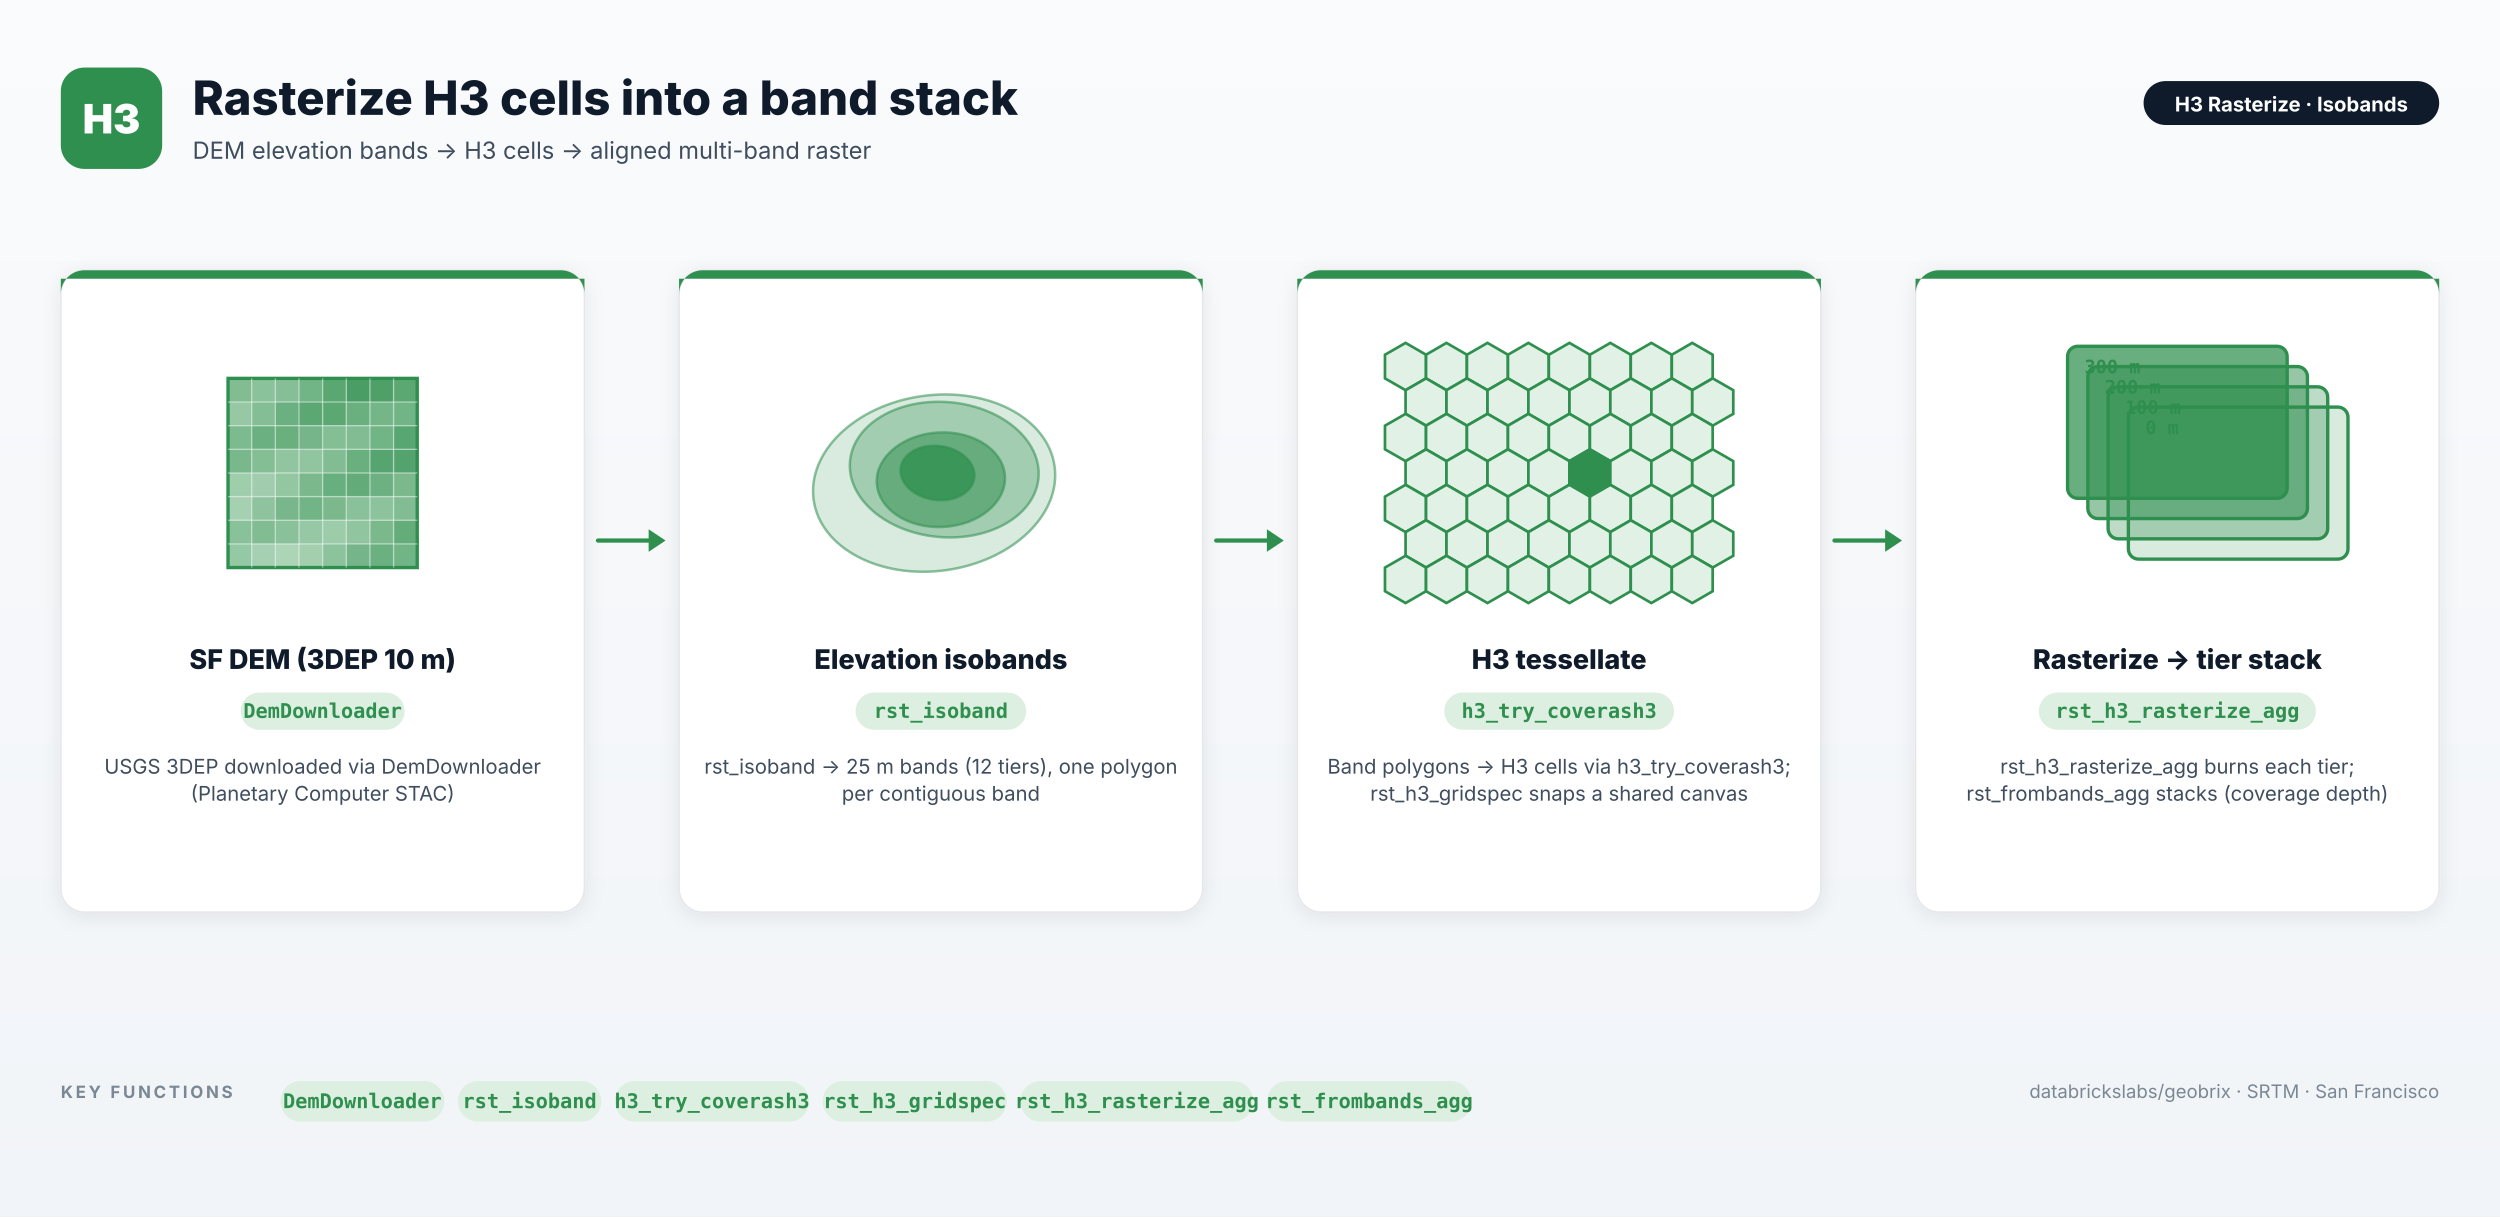
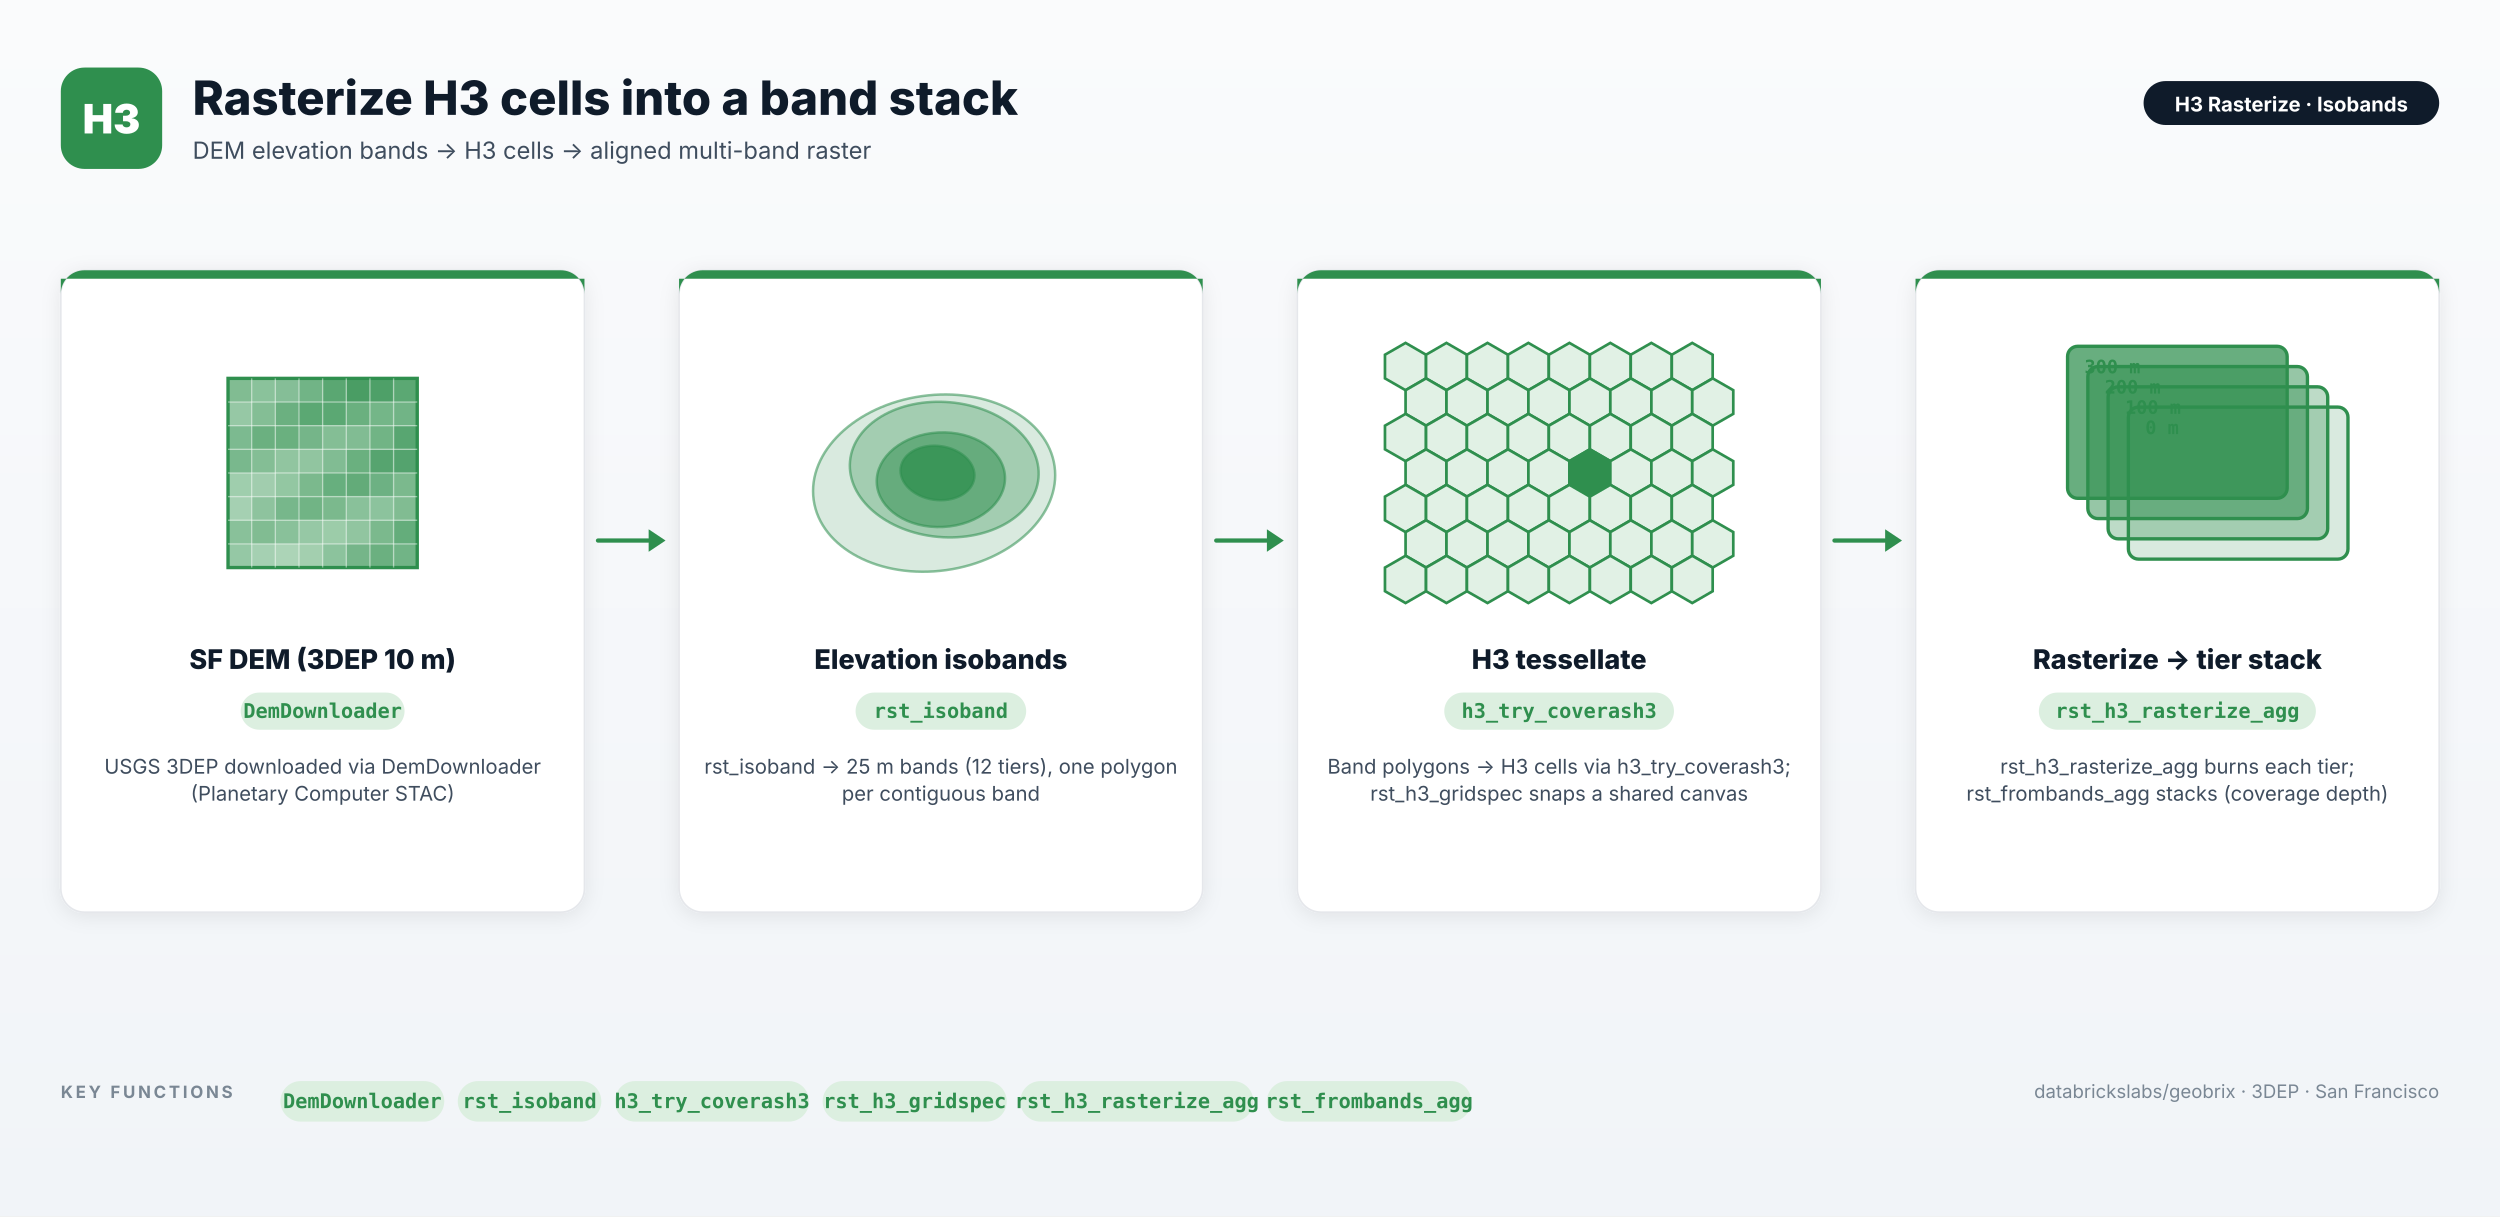
<svg xmlns="http://www.w3.org/2000/svg" viewBox="0 0 1480 720" width="1480" height="720" style="font-family: Inter, -apple-system, system-ui, sans-serif;">
  <defs>
    <filter id="card-shadow" x="-5%" y="-5%" width="110%" height="115%">
      <feDropShadow dx="0" dy="2" stdDeviation="6" flood-color="#0F1B2A" flood-opacity="0.08" />
    </filter>
    <linearGradient id="bg" x1="0" y1="0" x2="0" y2="1">
      <stop offset="0" stop-color="#FAFBFC" />
      <stop offset="1" stop-color="#F1F4F8" />
    </linearGradient>
  </defs>
  <rect x="0" y="0" width="1480" height="720" fill="url(#bg)" />
  <rect x="36" y="40" rx="14" ry="14" width="60" height="60" fill="#2F8F4E" />
  <text x="66.0" y="79.0" text-anchor="middle" font-family="Inter, -apple-system, system-ui, sans-serif" font-size="24" font-weight="900" fill="#FFFFFF">H3</text>
  <text x="114" y="68" font-family="Inter, -apple-system, system-ui, sans-serif" font-size="28" font-weight="800" fill="#0F1B2A" text-anchor="start">Rasterize H3 cells into a band stack</text>
  <text x="114" y="94" font-family="Inter, -apple-system, system-ui, sans-serif" font-size="14" font-weight="400" fill="#3F4D5E" text-anchor="start">DEM elevation bands → H3 cells → aligned multi-band raster</text>
  <rect x="1269" y="48" rx="13" ry="13" width="175" height="26" fill="#0F1B2A" />
  <text x="1356.5" y="66" text-anchor="middle" font-family="Inter, -apple-system, system-ui, sans-serif" font-size="12" font-weight="700" fill="#FFFFFF">H3 Rasterize · Isobands</text>
  <rect x="36" y="160" rx="14" ry="14" width="310" height="380" fill="#FFFFFF" stroke="#E5E7EB" stroke-width="1" filter="url(#card-shadow)" />
  <path d="M 36 174 A 14 14 0 0 1 50 160 H 332 A 14 14 0 0 1 346 174 V 165 H 36 Z" fill="#2F8F4E" />
  <rect x="135.0" y="224.0" width="112" height="112" fill="#DCEFE0" stroke="#2F8F4E" stroke-width="2" />
  <rect x="135.0" y="224.0" width="14" height="14" fill="#2F8F4E" fill-opacity="0.53" />
  <rect x="149.0" y="224.0" width="14" height="14" fill="#2F8F4E" fill-opacity="0.47" />
  <rect x="163.0" y="224.0" width="14" height="14" fill="#2F8F4E" fill-opacity="0.50" />
  <rect x="177.0" y="224.0" width="14" height="14" fill="#2F8F4E" fill-opacity="0.61" />
  <rect x="191.0" y="224.0" width="14" height="14" fill="#2F8F4E" fill-opacity="0.75" />
  <rect x="205.0" y="224.0" width="14" height="14" fill="#2F8F4E" fill-opacity="0.84" />
  <rect x="219.0" y="224.0" width="14" height="14" fill="#2F8F4E" fill-opacity="0.82" />
  <rect x="233.0" y="224.0" width="14" height="14" fill="#2F8F4E" fill-opacity="0.74" />
  <rect x="135.0" y="238.0" width="14" height="14" fill="#2F8F4E" fill-opacity="0.40" />
  <rect x="149.0" y="238.0" width="14" height="14" fill="#2F8F4E" fill-opacity="0.51" />
  <rect x="163.0" y="238.0" width="14" height="14" fill="#2F8F4E" fill-opacity="0.65" />
  <rect x="177.0" y="238.0" width="14" height="14" fill="#2F8F4E" fill-opacity="0.74" />
  <rect x="191.0" y="238.0" width="14" height="14" fill="#2F8F4E" fill-opacity="0.74" />
  <rect x="205.0" y="238.0" width="14" height="14" fill="#2F8F4E" fill-opacity="0.66" />
  <rect x="219.0" y="238.0" width="14" height="14" fill="#2F8F4E" fill-opacity="0.60" />
  <rect x="233.0" y="238.0" width="14" height="14" fill="#2F8F4E" fill-opacity="0.61" />
  <rect x="135.0" y="252.0" width="14" height="14" fill="#2F8F4E" fill-opacity="0.55" />
  <rect x="149.0" y="252.0" width="14" height="14" fill="#2F8F4E" fill-opacity="0.65" />
  <rect x="163.0" y="252.0" width="14" height="14" fill="#2F8F4E" fill-opacity="0.66" />
  <rect x="177.0" y="252.0" width="14" height="14" fill="#2F8F4E" fill-opacity="0.59" />
  <rect x="191.0" y="252.0" width="14" height="14" fill="#2F8F4E" fill-opacity="0.51" />
  <rect x="205.0" y="252.0" width="14" height="14" fill="#2F8F4E" fill-opacity="0.52" />
  <rect x="219.0" y="252.0" width="14" height="14" fill="#2F8F4E" fill-opacity="0.62" />
  <rect x="233.0" y="252.0" width="14" height="14" fill="#2F8F4E" fill-opacity="0.76" />
  <rect x="135.0" y="266.0" width="14" height="14" fill="#2F8F4E" fill-opacity="0.57" />
  <rect x="149.0" y="266.0" width="14" height="14" fill="#2F8F4E" fill-opacity="0.51" />
  <rect x="163.0" y="266.0" width="14" height="14" fill="#2F8F4E" fill-opacity="0.43" />
  <rect x="177.0" y="266.0" width="14" height="14" fill="#2F8F4E" fill-opacity="0.43" />
  <rect x="191.0" y="266.0" width="14" height="14" fill="#2F8F4E" fill-opacity="0.52" />
  <rect x="205.0" y="266.0" width="14" height="14" fill="#2F8F4E" fill-opacity="0.66" />
  <rect x="219.0" y="266.0" width="14" height="14" fill="#2F8F4E" fill-opacity="0.77" />
  <rect x="233.0" y="266.0" width="14" height="14" fill="#2F8F4E" fill-opacity="0.78" />
  <rect x="135.0" y="280.0" width="14" height="14" fill="#2F8F4E" fill-opacity="0.35" />
  <rect x="149.0" y="280.0" width="14" height="14" fill="#2F8F4E" fill-opacity="0.34" />
  <rect x="163.0" y="280.0" width="14" height="14" fill="#2F8F4E" fill-opacity="0.42" />
  <rect x="177.0" y="280.0" width="14" height="14" fill="#2F8F4E" fill-opacity="0.56" />
  <rect x="191.0" y="280.0" width="14" height="14" fill="#2F8F4E" fill-opacity="0.67" />
  <rect x="205.0" y="280.0" width="14" height="14" fill="#2F8F4E" fill-opacity="0.70" />
  <rect x="219.0" y="280.0" width="14" height="14" fill="#2F8F4E" fill-opacity="0.64" />
  <rect x="233.0" y="280.0" width="14" height="14" fill="#2F8F4E" fill-opacity="0.56" />
  <rect x="135.0" y="294.0" width="14" height="14" fill="#2F8F4E" fill-opacity="0.32" />
  <rect x="149.0" y="294.0" width="14" height="14" fill="#2F8F4E" fill-opacity="0.45" />
  <rect x="163.0" y="294.0" width="14" height="14" fill="#2F8F4E" fill-opacity="0.58" />
  <rect x="177.0" y="294.0" width="14" height="14" fill="#2F8F4E" fill-opacity="0.62" />
  <rect x="191.0" y="294.0" width="14" height="14" fill="#2F8F4E" fill-opacity="0.56" />
  <rect x="205.0" y="294.0" width="14" height="14" fill="#2F8F4E" fill-opacity="0.48" />
  <rect x="219.0" y="294.0" width="14" height="14" fill="#2F8F4E" fill-opacity="0.46" />
  <rect x="233.0" y="294.0" width="14" height="14" fill="#2F8F4E" fill-opacity="0.53" />
  <rect x="135.0" y="308.0" width="14" height="14" fill="#2F8F4E" fill-opacity="0.48" />
  <rect x="149.0" y="308.0" width="14" height="14" fill="#2F8F4E" fill-opacity="0.53" />
  <rect x="163.0" y="308.0" width="14" height="14" fill="#2F8F4E" fill-opacity="0.48" />
  <rect x="177.0" y="308.0" width="14" height="14" fill="#2F8F4E" fill-opacity="0.40" />
  <rect x="191.0" y="308.0" width="14" height="14" fill="#2F8F4E" fill-opacity="0.37" />
  <rect x="205.0" y="308.0" width="14" height="14" fill="#2F8F4E" fill-opacity="0.43" />
  <rect x="219.0" y="308.0" width="14" height="14" fill="#2F8F4E" fill-opacity="0.56" />
  <rect x="233.0" y="308.0" width="14" height="14" fill="#2F8F4E" fill-opacity="0.69" />
  <rect x="135.0" y="322.0" width="14" height="14" fill="#2F8F4E" fill-opacity="0.41" />
  <rect x="149.0" y="322.0" width="14" height="14" fill="#2F8F4E" fill-opacity="0.32" />
  <rect x="163.0" y="322.0" width="14" height="14" fill="#2F8F4E" fill-opacity="0.28" />
  <rect x="177.0" y="322.0" width="14" height="14" fill="#2F8F4E" fill-opacity="0.33" />
  <rect x="191.0" y="322.0" width="14" height="14" fill="#2F8F4E" fill-opacity="0.46" />
  <rect x="205.0" y="322.0" width="14" height="14" fill="#2F8F4E" fill-opacity="0.59" />
  <rect x="219.0" y="322.0" width="14" height="14" fill="#2F8F4E" fill-opacity="0.65" />
  <rect x="233.0" y="322.0" width="14" height="14" fill="#2F8F4E" fill-opacity="0.61" />
  <line x1="149.0" y1="224.0" x2="149.0" y2="336.0" stroke="#FFFFFF" stroke-width="0.8" stroke-opacity="0.45" />
  <line x1="135.0" y1="238.0" x2="247.0" y2="238.0" stroke="#FFFFFF" stroke-width="0.8" stroke-opacity="0.45" />
  <line x1="163.0" y1="224.0" x2="163.0" y2="336.0" stroke="#FFFFFF" stroke-width="0.8" stroke-opacity="0.45" />
  <line x1="135.0" y1="252.0" x2="247.0" y2="252.0" stroke="#FFFFFF" stroke-width="0.8" stroke-opacity="0.45" />
  <line x1="177.0" y1="224.0" x2="177.0" y2="336.0" stroke="#FFFFFF" stroke-width="0.8" stroke-opacity="0.45" />
  <line x1="135.0" y1="266.0" x2="247.0" y2="266.0" stroke="#FFFFFF" stroke-width="0.8" stroke-opacity="0.45" />
  <line x1="191.0" y1="224.0" x2="191.0" y2="336.0" stroke="#FFFFFF" stroke-width="0.8" stroke-opacity="0.45" />
  <line x1="135.0" y1="280.0" x2="247.0" y2="280.0" stroke="#FFFFFF" stroke-width="0.8" stroke-opacity="0.45" />
  <line x1="205.0" y1="224.0" x2="205.0" y2="336.0" stroke="#FFFFFF" stroke-width="0.8" stroke-opacity="0.45" />
  <line x1="135.0" y1="294.0" x2="247.0" y2="294.0" stroke="#FFFFFF" stroke-width="0.8" stroke-opacity="0.45" />
  <line x1="219.0" y1="224.0" x2="219.0" y2="336.0" stroke="#FFFFFF" stroke-width="0.8" stroke-opacity="0.45" />
  <line x1="135.0" y1="308.0" x2="247.0" y2="308.0" stroke="#FFFFFF" stroke-width="0.8" stroke-opacity="0.45" />
  <line x1="233.0" y1="224.0" x2="233.0" y2="336.0" stroke="#FFFFFF" stroke-width="0.8" stroke-opacity="0.45" />
  <line x1="135.0" y1="322.0" x2="247.0" y2="322.0" stroke="#FFFFFF" stroke-width="0.8" stroke-opacity="0.45" />
  <text x="191.0" y="396" font-family="Inter, -apple-system, system-ui, sans-serif" font-size="16" font-weight="800" fill="#0F1B2A" text-anchor="middle">SF DEM (3DEP 10 m)</text>
  <g transform="translate(142.5, 410)">
    <rect x="0" y="0" rx="11" ry="11" width="97" height="22" fill="#DCEFE0" />
    <text x="48.5" y="15.0" text-anchor="middle" font-family="ui-monospace, SFMono-Regular, Menlo, Consolas, monospace" font-size="12" font-weight="700" fill="#2F8F4E">DemDownloader</text>
  </g>
  <text x="191.0" y="458" text-anchor="middle" font-family="Inter, sans-serif" font-size="12" fill="#3F4D5E">USGS 3DEP downloaded via DemDownloader</text>
  <text x="191.0" y="474" text-anchor="middle" font-family="Inter, sans-serif" font-size="12" fill="#3F4D5E">(Planetary Computer STAC)</text>
  <line x1="354" y1="320.0" x2="384" y2="320.0" stroke="#2F8F4E" stroke-width="2.5" stroke-linecap="round" />
  <polygon points="394,320.0 384,313.333 384,326.667" fill="#2F8F4E" />
  <rect x="402" y="160" rx="14" ry="14" width="310" height="380" fill="#FFFFFF" stroke="#E5E7EB" stroke-width="1" filter="url(#card-shadow)" />
  <path d="M 402 174 A 14 14 0 0 1 416 160 H 698 A 14 14 0 0 1 712 174 V 165 H 402 Z" fill="#2F8F4E" />
  <ellipse cx="553.0" cy="286.0" rx="72" ry="52" transform="rotate(-8 553.0 286.0)" fill="#2F8F4E" fill-opacity="0.18" stroke="#2F8F4E" stroke-width="1.5" stroke-opacity="0.55" />
  <ellipse cx="559.0" cy="278.0" rx="56" ry="40" transform="rotate(5 559.0 278.0)" fill="#2F8F4E" fill-opacity="0.32" stroke="#2F8F4E" stroke-width="1.5" stroke-opacity="0.55" />
  <ellipse cx="557.0" cy="284.0" rx="38" ry="28" transform="rotate(-3 557.0 284.0)" fill="#2F8F4E" fill-opacity="0.52" stroke="#2F8F4E" stroke-width="1.5" stroke-opacity="0.55" />
  <ellipse cx="555.0" cy="280.0" rx="22" ry="16" transform="rotate(8 555.0 280.0)" fill="#2F8F4E" fill-opacity="0.76" stroke="#2F8F4E" stroke-width="1.5" stroke-opacity="0.55" />
  <text x="557.0" y="396" font-family="Inter, -apple-system, system-ui, sans-serif" font-size="16" font-weight="800" fill="#0F1B2A" text-anchor="middle">Elevation isobands</text>
  <g transform="translate(506.5, 410)">
    <rect x="0" y="0" rx="11" ry="11" width="101" height="22" fill="#DCEFE0" />
    <text x="50.5" y="15.0" text-anchor="middle" font-family="ui-monospace, SFMono-Regular, Menlo, Consolas, monospace" font-size="12" font-weight="700" fill="#2F8F4E">rst_isoband</text>
  </g>
  <text x="557.0" y="458" text-anchor="middle" font-family="Inter, sans-serif" font-size="12" fill="#3F4D5E">rst_isoband → 25 m bands (12 tiers), one polygon</text>
  <text x="557.0" y="474" text-anchor="middle" font-family="Inter, sans-serif" font-size="12" fill="#3F4D5E">per contiguous band</text>
  <line x1="720" y1="320.0" x2="750" y2="320.0" stroke="#2F8F4E" stroke-width="2.5" stroke-linecap="round" />
  <polygon points="760,320.0 750,313.333 750,326.667" fill="#2F8F4E" />
  <rect x="768" y="160" rx="14" ry="14" width="310" height="380" fill="#FFFFFF" stroke="#E5E7EB" stroke-width="1" filter="url(#card-shadow)" />
  <path d="M 768 174 A 14 14 0 0 1 782 160 H 1064 A 14 14 0 0 1 1078 174 V 165 H 768 Z" fill="#2F8F4E" />
  <polygon points="832.1,203.0 844.2,210.0 844.2,224.0 832.1,231.0 819.9,224.0 819.9,210.0" fill="#DCEFE0" fill-opacity="0.85" stroke="#2F8F4E" stroke-width="1.6" />
  <polygon points="856.3,203.0 868.4,210.0 868.4,224.0 856.3,231.0 844.2,224.0 844.2,210.0" fill="#DCEFE0" fill-opacity="0.85" stroke="#2F8F4E" stroke-width="1.6" />
  <polygon points="880.6,203.0 892.7,210.0 892.7,224.0 880.6,231.0 868.4,224.0 868.4,210.0" fill="#DCEFE0" fill-opacity="0.85" stroke="#2F8F4E" stroke-width="1.6" />
  <polygon points="904.8,203.0 916.9,210.0 916.9,224.0 904.8,231.0 892.7,224.0 892.7,210.0" fill="#DCEFE0" fill-opacity="0.85" stroke="#2F8F4E" stroke-width="1.6" />
  <polygon points="929.1,203.0 941.2,210.0 941.2,224.0 929.1,231.0 916.9,224.0 916.9,210.0" fill="#DCEFE0" fill-opacity="0.85" stroke="#2F8F4E" stroke-width="1.6" />
  <polygon points="953.3,203.0 965.4,210.0 965.4,224.0 953.3,231.0 941.2,224.0 941.2,210.0" fill="#DCEFE0" fill-opacity="0.85" stroke="#2F8F4E" stroke-width="1.6" />
  <polygon points="977.6,203.0 989.7,210.0 989.7,224.0 977.6,231.0 965.4,224.0 965.4,210.0" fill="#DCEFE0" fill-opacity="0.85" stroke="#2F8F4E" stroke-width="1.6" />
  <polygon points="1001.8,203.0 1013.9,210.0 1013.9,224.0 1001.8,231.0 989.7,224.0 989.7,210.0" fill="#DCEFE0" fill-opacity="0.85" stroke="#2F8F4E" stroke-width="1.6" />
  <polygon points="844.2,224.0 856.3,231.0 856.3,245.0 844.2,252.0 832.1,245.0 832.1,231.0" fill="#DCEFE0" fill-opacity="0.85" stroke="#2F8F4E" stroke-width="1.6" />
  <polygon points="868.4,224.0 880.6,231.0 880.6,245.0 868.4,252.0 856.3,245.0 856.3,231.0" fill="#DCEFE0" fill-opacity="0.85" stroke="#2F8F4E" stroke-width="1.6" />
  <polygon points="892.7,224.0 904.8,231.0 904.8,245.0 892.7,252.0 880.6,245.0 880.6,231.0" fill="#DCEFE0" fill-opacity="0.85" stroke="#2F8F4E" stroke-width="1.6" />
  <polygon points="916.9,224.0 929.1,231.0 929.1,245.0 916.9,252.0 904.8,245.0 904.8,231.0" fill="#DCEFE0" fill-opacity="0.85" stroke="#2F8F4E" stroke-width="1.6" />
  <polygon points="941.2,224.0 953.3,231.0 953.3,245.0 941.2,252.0 929.1,245.0 929.1,231.0" fill="#DCEFE0" fill-opacity="0.85" stroke="#2F8F4E" stroke-width="1.6" />
  <polygon points="965.4,224.0 977.6,231.0 977.6,245.0 965.4,252.0 953.3,245.0 953.3,231.0" fill="#DCEFE0" fill-opacity="0.85" stroke="#2F8F4E" stroke-width="1.6" />
  <polygon points="989.7,224.0 1001.8,231.0 1001.8,245.0 989.7,252.0 977.6,245.0 977.6,231.0" fill="#DCEFE0" fill-opacity="0.85" stroke="#2F8F4E" stroke-width="1.6" />
  <polygon points="1013.9,224.0 1026.1,231.0 1026.1,245.0 1013.9,252.0 1001.8,245.0 1001.8,231.0" fill="#DCEFE0" fill-opacity="0.85" stroke="#2F8F4E" stroke-width="1.6" />
  <polygon points="832.1,245.0 844.2,252.0 844.2,266.0 832.1,273.0 819.9,266.0 819.9,252.0" fill="#DCEFE0" fill-opacity="0.85" stroke="#2F8F4E" stroke-width="1.6" />
  <polygon points="856.3,245.0 868.4,252.0 868.4,266.0 856.3,273.0 844.2,266.0 844.2,252.0" fill="#DCEFE0" fill-opacity="0.85" stroke="#2F8F4E" stroke-width="1.6" />
  <polygon points="880.6,245.0 892.7,252.0 892.7,266.0 880.6,273.0 868.4,266.0 868.4,252.0" fill="#DCEFE0" fill-opacity="0.85" stroke="#2F8F4E" stroke-width="1.6" />
  <polygon points="904.8,245.0 916.9,252.0 916.9,266.0 904.8,273.0 892.7,266.0 892.7,252.0" fill="#DCEFE0" fill-opacity="0.85" stroke="#2F8F4E" stroke-width="1.6" />
  <polygon points="929.1,245.0 941.2,252.0 941.2,266.0 929.1,273.0 916.9,266.0 916.9,252.0" fill="#DCEFE0" fill-opacity="0.85" stroke="#2F8F4E" stroke-width="1.6" />
  <polygon points="953.3,245.0 965.4,252.0 965.4,266.0 953.3,273.0 941.2,266.0 941.2,252.0" fill="#DCEFE0" fill-opacity="0.85" stroke="#2F8F4E" stroke-width="1.6" />
  <polygon points="977.6,245.0 989.7,252.0 989.7,266.0 977.6,273.0 965.4,266.0 965.4,252.0" fill="#DCEFE0" fill-opacity="0.85" stroke="#2F8F4E" stroke-width="1.6" />
  <polygon points="1001.8,245.0 1013.9,252.0 1013.9,266.0 1001.8,273.0 989.7,266.0 989.7,252.0" fill="#DCEFE0" fill-opacity="0.85" stroke="#2F8F4E" stroke-width="1.6" />
  <polygon points="844.2,266.0 856.3,273.0 856.3,287.0 844.2,294.0 832.1,287.0 832.1,273.0" fill="#DCEFE0" fill-opacity="0.85" stroke="#2F8F4E" stroke-width="1.6" />
  <polygon points="868.4,266.0 880.6,273.0 880.6,287.0 868.4,294.0 856.3,287.0 856.3,273.0" fill="#DCEFE0" fill-opacity="0.85" stroke="#2F8F4E" stroke-width="1.6" />
  <polygon points="892.7,266.0 904.8,273.0 904.8,287.0 892.7,294.0 880.6,287.0 880.6,273.0" fill="#DCEFE0" fill-opacity="0.85" stroke="#2F8F4E" stroke-width="1.6" />
  <polygon points="916.9,266.0 929.1,273.0 929.1,287.0 916.9,294.0 904.8,287.0 904.8,273.0" fill="#DCEFE0" fill-opacity="0.85" stroke="#2F8F4E" stroke-width="1.6" />
  <polygon points="941.2,266.0 953.3,273.0 953.3,287.0 941.2,294.0 929.1,287.0 929.1,273.0" fill="#2F8F4E" fill-opacity="1.0" stroke="#2F8F4E" stroke-width="1.6" />
  <polygon points="965.4,266.0 977.6,273.0 977.6,287.0 965.4,294.0 953.3,287.0 953.3,273.0" fill="#DCEFE0" fill-opacity="0.85" stroke="#2F8F4E" stroke-width="1.6" />
  <polygon points="989.7,266.0 1001.8,273.0 1001.8,287.0 989.7,294.0 977.6,287.0 977.6,273.0" fill="#DCEFE0" fill-opacity="0.85" stroke="#2F8F4E" stroke-width="1.6" />
  <polygon points="1013.9,266.0 1026.1,273.0 1026.1,287.0 1013.9,294.0 1001.8,287.0 1001.8,273.0" fill="#DCEFE0" fill-opacity="0.85" stroke="#2F8F4E" stroke-width="1.6" />
  <polygon points="832.1,287.0 844.2,294.0 844.2,308.0 832.1,315.0 819.9,308.0 819.9,294.0" fill="#DCEFE0" fill-opacity="0.85" stroke="#2F8F4E" stroke-width="1.6" />
  <polygon points="856.3,287.0 868.4,294.0 868.4,308.0 856.3,315.0 844.2,308.0 844.2,294.0" fill="#DCEFE0" fill-opacity="0.85" stroke="#2F8F4E" stroke-width="1.6" />
  <polygon points="880.6,287.0 892.7,294.0 892.7,308.0 880.6,315.0 868.4,308.0 868.4,294.0" fill="#DCEFE0" fill-opacity="0.85" stroke="#2F8F4E" stroke-width="1.6" />
  <polygon points="904.8,287.0 916.9,294.0 916.9,308.0 904.8,315.0 892.7,308.0 892.7,294.0" fill="#DCEFE0" fill-opacity="0.85" stroke="#2F8F4E" stroke-width="1.6" />
  <polygon points="929.1,287.0 941.2,294.0 941.2,308.0 929.1,315.0 916.9,308.0 916.9,294.0" fill="#DCEFE0" fill-opacity="0.85" stroke="#2F8F4E" stroke-width="1.6" />
  <polygon points="953.3,287.0 965.4,294.0 965.4,308.0 953.3,315.0 941.2,308.0 941.2,294.0" fill="#DCEFE0" fill-opacity="0.85" stroke="#2F8F4E" stroke-width="1.6" />
  <polygon points="977.6,287.0 989.7,294.0 989.7,308.0 977.6,315.0 965.4,308.0 965.4,294.0" fill="#DCEFE0" fill-opacity="0.85" stroke="#2F8F4E" stroke-width="1.6" />
  <polygon points="1001.8,287.0 1013.9,294.0 1013.9,308.0 1001.8,315.0 989.7,308.0 989.7,294.0" fill="#DCEFE0" fill-opacity="0.85" stroke="#2F8F4E" stroke-width="1.6" />
  <polygon points="844.2,308.0 856.3,315.0 856.3,329.0 844.2,336.0 832.1,329.0 832.1,315.0" fill="#DCEFE0" fill-opacity="0.85" stroke="#2F8F4E" stroke-width="1.6" />
  <polygon points="868.4,308.0 880.6,315.0 880.6,329.0 868.4,336.0 856.3,329.0 856.3,315.0" fill="#DCEFE0" fill-opacity="0.85" stroke="#2F8F4E" stroke-width="1.6" />
  <polygon points="892.7,308.0 904.8,315.0 904.8,329.0 892.7,336.0 880.6,329.0 880.6,315.0" fill="#DCEFE0" fill-opacity="0.85" stroke="#2F8F4E" stroke-width="1.6" />
  <polygon points="916.9,308.0 929.1,315.0 929.1,329.0 916.9,336.0 904.8,329.0 904.8,315.0" fill="#DCEFE0" fill-opacity="0.85" stroke="#2F8F4E" stroke-width="1.6" />
  <polygon points="941.2,308.0 953.3,315.0 953.3,329.0 941.2,336.0 929.1,329.0 929.1,315.0" fill="#DCEFE0" fill-opacity="0.85" stroke="#2F8F4E" stroke-width="1.6" />
  <polygon points="965.4,308.0 977.6,315.0 977.6,329.0 965.4,336.0 953.3,329.0 953.3,315.0" fill="#DCEFE0" fill-opacity="0.85" stroke="#2F8F4E" stroke-width="1.6" />
  <polygon points="989.7,308.0 1001.8,315.0 1001.8,329.0 989.7,336.0 977.6,329.0 977.6,315.0" fill="#DCEFE0" fill-opacity="0.85" stroke="#2F8F4E" stroke-width="1.6" />
  <polygon points="1013.9,308.0 1026.1,315.0 1026.1,329.0 1013.9,336.0 1001.8,329.0 1001.8,315.0" fill="#DCEFE0" fill-opacity="0.85" stroke="#2F8F4E" stroke-width="1.6" />
  <polygon points="832.1,329.0 844.2,336.0 844.2,350.0 832.1,357.0 819.9,350.0 819.9,336.0" fill="#DCEFE0" fill-opacity="0.85" stroke="#2F8F4E" stroke-width="1.6" />
  <polygon points="856.3,329.0 868.4,336.0 868.4,350.0 856.3,357.0 844.2,350.0 844.2,336.0" fill="#DCEFE0" fill-opacity="0.85" stroke="#2F8F4E" stroke-width="1.6" />
  <polygon points="880.6,329.0 892.7,336.0 892.7,350.0 880.6,357.0 868.4,350.0 868.4,336.0" fill="#DCEFE0" fill-opacity="0.85" stroke="#2F8F4E" stroke-width="1.6" />
  <polygon points="904.8,329.0 916.9,336.0 916.9,350.0 904.8,357.0 892.7,350.0 892.7,336.0" fill="#DCEFE0" fill-opacity="0.85" stroke="#2F8F4E" stroke-width="1.6" />
  <polygon points="929.1,329.0 941.2,336.0 941.2,350.0 929.1,357.0 916.9,350.0 916.9,336.0" fill="#DCEFE0" fill-opacity="0.85" stroke="#2F8F4E" stroke-width="1.6" />
  <polygon points="953.3,329.0 965.4,336.0 965.4,350.0 953.3,357.0 941.2,350.0 941.2,336.0" fill="#DCEFE0" fill-opacity="0.85" stroke="#2F8F4E" stroke-width="1.6" />
  <polygon points="977.6,329.0 989.7,336.0 989.7,350.0 977.6,357.0 965.4,350.0 965.4,336.0" fill="#DCEFE0" fill-opacity="0.85" stroke="#2F8F4E" stroke-width="1.6" />
  <polygon points="1001.8,329.0 1013.9,336.0 1013.9,350.0 1001.8,357.0 989.7,350.0 989.7,336.0" fill="#DCEFE0" fill-opacity="0.85" stroke="#2F8F4E" stroke-width="1.6" />
  <text x="923.0" y="396" font-family="Inter, -apple-system, system-ui, sans-serif" font-size="16" font-weight="800" fill="#0F1B2A" text-anchor="middle">H3 tessellate</text>
  <g transform="translate(855, 410)">
    <rect x="0" y="0" rx="11" ry="11" width="136" height="22" fill="#DCEFE0" />
    <text x="68" y="15.0" text-anchor="middle" font-family="ui-monospace, SFMono-Regular, Menlo, Consolas, monospace" font-size="12" font-weight="700" fill="#2F8F4E">h3_try_coverash3</text>
  </g>
  <text x="923.0" y="458" text-anchor="middle" font-family="Inter, sans-serif" font-size="12" fill="#3F4D5E">Band polygons → H3 cells via h3_try_coverash3;</text>
  <text x="923.0" y="474" text-anchor="middle" font-family="Inter, sans-serif" font-size="12" fill="#3F4D5E">rst_h3_gridspec snaps a shared canvas</text>
  <line x1="1086" y1="320.0" x2="1116" y2="320.0" stroke="#2F8F4E" stroke-width="2.5" stroke-linecap="round" />
  <polygon points="1126,320.0 1116,313.333 1116,326.667" fill="#2F8F4E" />
  <rect x="1134" y="160" rx="14" ry="14" width="310" height="380" fill="#FFFFFF" stroke="#E5E7EB" stroke-width="1" filter="url(#card-shadow)" />
  <path d="M 1134 174 A 14 14 0 0 1 1148 160 H 1430 A 14 14 0 0 1 1444 174 V 165 H 1134 Z" fill="#2F8F4E" />
  <rect x="1260.0" y="241.0" rx="6" ry="6" width="130" height="90" fill="#2F8F4E" fill-opacity="0.18" stroke="#2F8F4E" stroke-width="2" />
  <text x="1270.0" y="257.0" font-family="ui-monospace, SFMono-Regular, Menlo, Consolas, monospace" font-size="11" font-weight="700" fill="#2F8F4E">0 m</text>
  <rect x="1248.0" y="229.0" rx="6" ry="6" width="130" height="90" fill="#2F8F4E" fill-opacity="0.32" stroke="#2F8F4E" stroke-width="2" />
  <text x="1258.0" y="245.0" font-family="ui-monospace, SFMono-Regular, Menlo, Consolas, monospace" font-size="11" font-weight="700" fill="#2F8F4E">100 m</text>
  <rect x="1236.0" y="217.0" rx="6" ry="6" width="130" height="90" fill="#2F8F4E" fill-opacity="0.50" stroke="#2F8F4E" stroke-width="2" />
  <text x="1246.0" y="233.0" font-family="ui-monospace, SFMono-Regular, Menlo, Consolas, monospace" font-size="11" font-weight="700" fill="#2F8F4E">200 m</text>
  <rect x="1224.0" y="205.0" rx="6" ry="6" width="130" height="90" fill="#2F8F4E" fill-opacity="0.72" stroke="#2F8F4E" stroke-width="2" />
  <text x="1234.0" y="221.0" font-family="ui-monospace, SFMono-Regular, Menlo, Consolas, monospace" font-size="11" font-weight="700" fill="#2F8F4E">300 m</text>
  <text x="1289.0" y="396" font-family="Inter, -apple-system, system-ui, sans-serif" font-size="16" font-weight="800" fill="#0F1B2A" text-anchor="middle">Rasterize → tier stack</text>
  <g transform="translate(1207.0, 410)">
    <rect x="0" y="0" rx="11" ry="11" width="164" height="22" fill="#DCEFE0" />
    <text x="82.0" y="15.0" text-anchor="middle" font-family="ui-monospace, SFMono-Regular, Menlo, Consolas, monospace" font-size="12" font-weight="700" fill="#2F8F4E">rst_h3_rasterize_agg</text>
  </g>
  <text x="1289.0" y="458" text-anchor="middle" font-family="Inter, sans-serif" font-size="12" fill="#3F4D5E">rst_h3_rasterize_agg burns each tier;</text>
  <text x="1289.0" y="474" text-anchor="middle" font-family="Inter, sans-serif" font-size="12" fill="#3F4D5E">rst_frombands_agg stacks (coverage depth)</text>
  <text x="36" y="650" font-family="Inter, -apple-system, system-ui, sans-serif" font-size="10" font-weight="700" fill="#7A8794" text-anchor="start" letter-spacing="1.6">KEY FUNCTIONS</text>
  <rect x="166" y="640" rx="12" ry="12" width="97" height="24" fill="#DCEFE0" />
  <text x="214.5" y="656.0" text-anchor="middle" font-family="ui-monospace, SFMono-Regular, Menlo, Consolas, monospace" font-size="12" font-weight="700" fill="#2F8F4E">DemDownloader</text>
  <rect x="271" y="640" rx="12" ry="12" width="85" height="24" fill="#DCEFE0" />
  <text x="313.5" y="656.0" text-anchor="middle" font-family="ui-monospace, SFMono-Regular, Menlo, Consolas, monospace" font-size="12" font-weight="700" fill="#2F8F4E">rst_isoband</text>
  <rect x="364" y="640" rx="12" ry="12" width="115" height="24" fill="#DCEFE0" />
  <text x="421.5" y="656.0" text-anchor="middle" font-family="ui-monospace, SFMono-Regular, Menlo, Consolas, monospace" font-size="12" font-weight="700" fill="#2F8F4E">h3_try_coverash3</text>
  <rect x="487" y="640" rx="12" ry="12" width="109" height="24" fill="#DCEFE0" />
  <text x="541.5" y="656.0" text-anchor="middle" font-family="ui-monospace, SFMono-Regular, Menlo, Consolas, monospace" font-size="12" font-weight="700" fill="#2F8F4E">rst_h3_gridspec</text>
  <rect x="604" y="640" rx="12" ry="12" width="138" height="24" fill="#DCEFE0" />
  <text x="673.0" y="656.0" text-anchor="middle" font-family="ui-monospace, SFMono-Regular, Menlo, Consolas, monospace" font-size="12" font-weight="700" fill="#2F8F4E">rst_h3_rasterize_agg</text>
  <rect x="750" y="640" rx="12" ry="12" width="121" height="24" fill="#DCEFE0" />
  <text x="810.5" y="656.0" text-anchor="middle" font-family="ui-monospace, SFMono-Regular, Menlo, Consolas, monospace" font-size="12" font-weight="700" fill="#2F8F4E">rst_frombands_agg</text>
-   <text x="1444" y="650" font-family="Inter, -apple-system, system-ui, sans-serif" font-size="11" font-weight="400" fill="#7A8794" text-anchor="end">databrickslabs/geobrix · SRTM · San Francisco</text>
+   <text x="1444" y="650" font-family="Inter, -apple-system, system-ui, sans-serif" font-size="11" font-weight="400" fill="#7A8794" text-anchor="end">databrickslabs/geobrix · 3DEP · San Francisco</text>
</svg>
